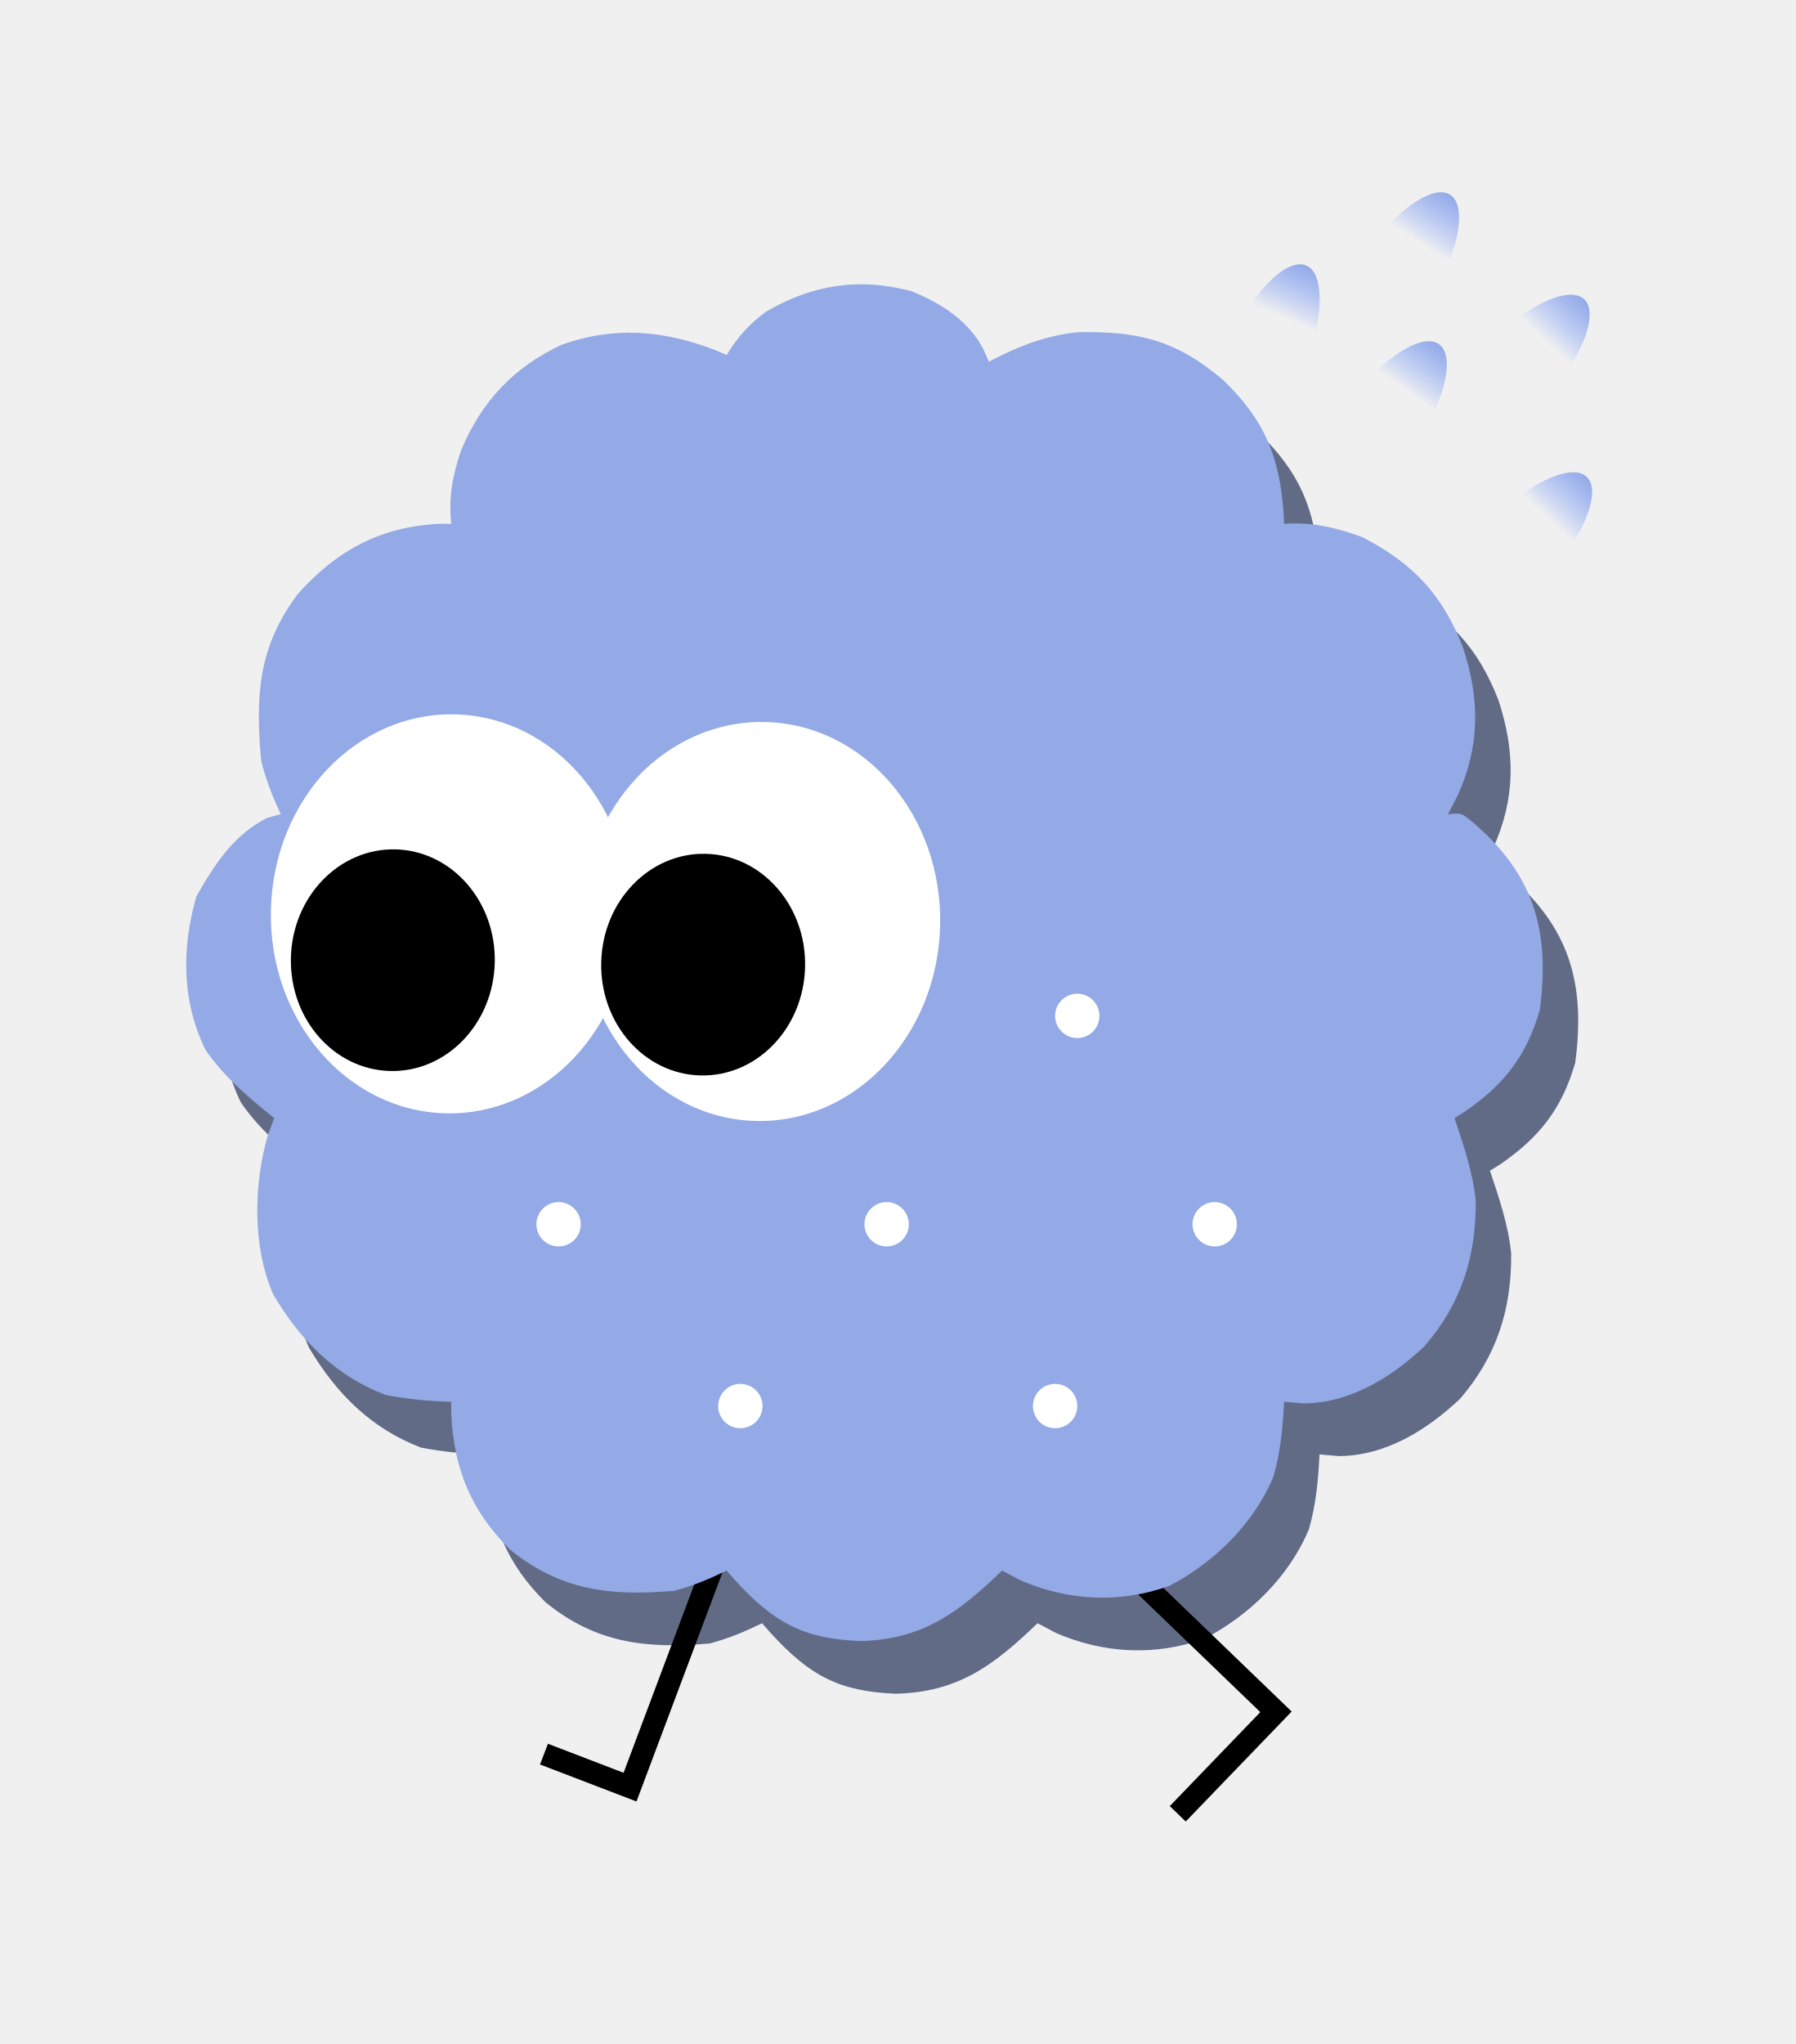
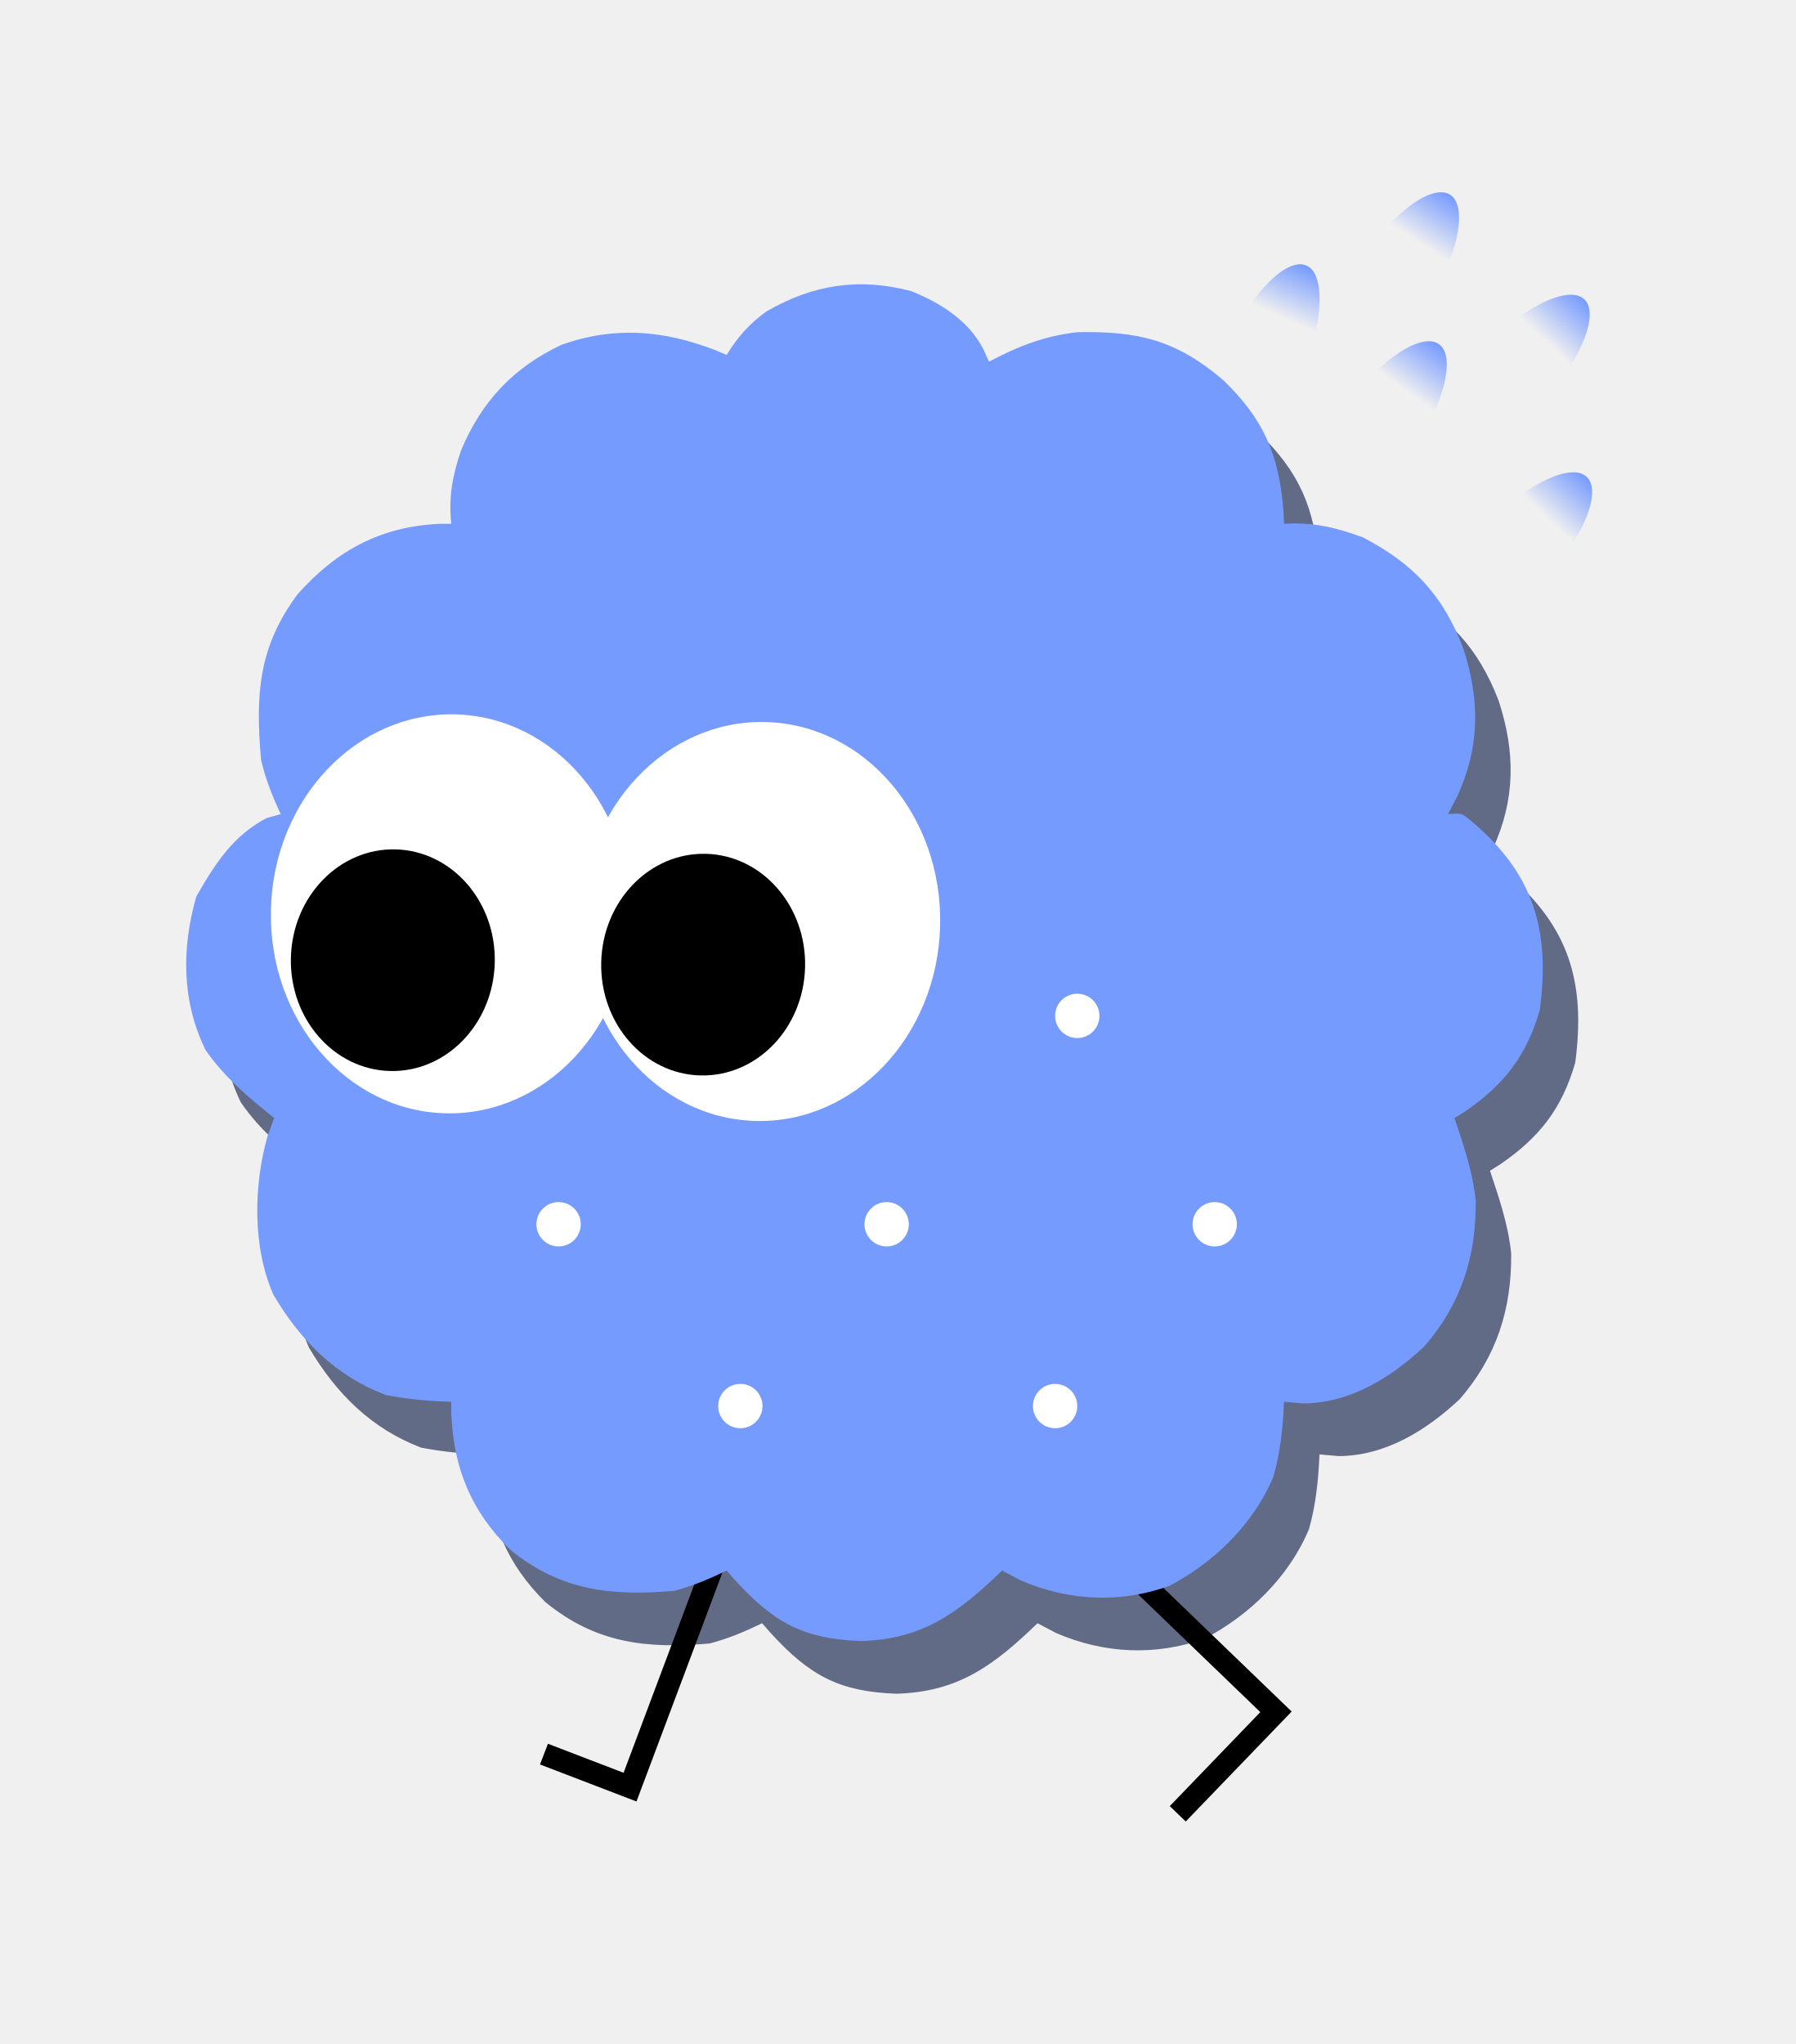
<svg xmlns="http://www.w3.org/2000/svg" width="405" height="461" viewBox="0 0 405 461" fill="none">
  <path d="M340.246 197.361C337.704 195.227 337.705 195.226 334.619 195.509C335.321 194.158 336.023 192.808 336.746 191.416C341.882 180.205 341.838 169.611 338.039 158.002C333.391 145.928 326.66 138.918 315.391 133.061C309.28 130.821 304.123 129.609 297.641 130.014C297.603 129.166 297.565 128.318 297.526 127.444C296.598 114.584 293.075 106.406 283.866 97.552C273.246 88.546 264.75 86.545 251.098 86.801C243.736 87.597 237.62 89.981 231.078 93.458C230.446 92.047 230.446 92.048 229.801 90.609C226.428 84.103 220.101 80.182 213.535 77.536C201.778 74.443 191.373 76.045 180.891 82.118C177.064 84.87 174.392 87.871 171.91 91.936C171.138 91.606 170.367 91.276 169.571 90.936C157.797 86.349 146.691 85.374 134.655 89.651C123.946 94.665 116.654 102.338 112.006 113.449C110.07 119.116 109.168 123.96 109.787 130.014C108.442 130.02 108.442 130.02 107.071 130.026C93.976 130.648 83.978 135.935 75.12 145.912C66.273 157.834 65.603 168.51 66.891 183.324C67.989 187.788 69.385 191.338 71.329 195.509C70.291 195.792 69.255 196.075 68.186 196.366C60.641 200.251 56.492 206.708 52.283 214.074C48.946 225.722 48.973 237.663 54.336 248.648C58.548 254.806 64.129 259.431 69.85 264.051C69.132 265.989 69.131 265.989 68.399 267.966C65.186 279.095 64.903 293.217 69.705 303.956C75.865 314.363 83.793 322.221 94.995 326.5C99.934 327.452 104.766 327.906 109.787 328.024C109.79 328.947 109.795 329.87 109.799 330.821C110.353 343.188 114.305 352.704 123.047 361.366C134.464 370.663 145.824 371.902 160.078 370.672C164.377 369.53 167.874 368.058 171.91 366.102C172.538 366.819 173.167 367.536 173.813 368.275C182.652 377.936 189.271 381.511 202.143 382C216.104 381.621 224.103 375.691 234.035 366.102C235.408 366.825 236.782 367.547 238.196 368.292C249.005 372.982 260.69 373.545 271.772 369.559C281.844 364.267 290.767 355.661 295.266 344.873C296.845 339.336 297.382 333.773 297.641 328.024C299.075 328.15 300.507 328.276 301.985 328.405C312.44 328.362 321.794 322.612 329.338 315.493C337.562 305.93 340.977 295.433 340.883 282.74C340.234 276.266 338.147 270.181 336.098 264.051C336.866 263.568 337.636 263.085 338.428 262.587C347.2 256.543 352.289 250.18 355.328 239.681C357.746 221.529 353.855 209.021 340.246 197.361Z" fill="#626B86" />
  <path fill-rule="evenodd" clip-rule="evenodd" d="M140.662 399.831L123.602 393.286L121.811 397.955L143.573 406.303L182.6 302.352L177.919 300.595L140.662 399.831Z" fill="black" />
  <path fill-rule="evenodd" clip-rule="evenodd" d="M284.293 386.149L263.868 407.348L267.469 410.817L291.363 386.017L224.749 321.839L221.28 325.44L284.293 386.149Z" fill="black" />
-   <path d="M332.246 185.48C329.704 183.346 329.705 183.345 326.619 183.628C327.321 182.277 328.023 180.927 328.746 179.535C333.882 168.324 333.838 157.73 330.039 146.121C325.391 134.047 318.66 127.037 307.391 121.18C301.28 118.94 296.123 117.728 289.641 118.133C289.603 117.285 289.565 116.437 289.526 115.563C288.598 102.703 285.075 94.525 275.866 85.671C265.246 76.665 256.75 74.665 243.098 74.92C235.736 75.716 229.62 78.1 223.078 81.577C222.446 80.167 222.446 80.167 221.801 78.728C218.428 72.222 212.101 68.302 205.535 65.656C193.778 62.562 183.373 64.164 172.891 70.238C169.064 72.989 166.392 75.99 163.91 80.055C163.138 79.725 162.367 79.395 161.571 79.055C149.797 74.468 138.691 73.493 126.655 77.77C115.946 82.784 108.654 90.457 104.006 101.569C102.07 107.235 101.168 112.079 101.787 118.133C100.442 118.139 100.442 118.139 99.071 118.145C85.976 118.767 75.978 124.054 67.12 134.032C58.273 145.953 57.603 156.63 58.891 171.444C59.989 175.908 61.385 179.457 63.328 183.628C62.291 183.911 61.255 184.195 60.186 184.486C52.641 188.371 48.492 194.827 44.283 202.193C40.946 213.841 40.973 225.782 46.336 236.767C50.548 242.925 56.129 247.55 61.85 252.17C61.132 254.108 61.131 254.108 60.399 256.085C57.186 267.214 56.903 281.336 61.705 292.075C67.865 302.482 75.793 310.34 86.995 314.619C91.934 315.571 96.766 316.025 101.787 316.143C101.79 317.066 101.795 317.989 101.799 318.94C102.353 331.307 106.305 340.824 115.047 349.486C126.464 358.783 137.824 360.021 152.078 358.791C156.377 357.649 159.874 356.177 163.91 354.221C164.538 354.938 165.167 355.655 165.813 356.394C174.652 366.055 181.271 369.63 194.143 370.119C208.104 369.74 216.103 363.81 226.035 354.221C227.408 354.944 228.782 355.666 230.196 356.411C241.005 361.101 252.69 361.664 263.772 357.678C273.844 352.386 282.767 343.78 287.266 332.992C288.845 327.455 289.382 321.892 289.641 316.143C291.075 316.269 292.507 316.395 293.985 316.524C304.44 316.481 313.794 310.732 321.338 303.613C329.562 294.05 332.977 283.552 332.883 270.859C332.234 264.385 330.147 258.3 328.098 252.17C328.866 251.687 329.636 251.204 330.428 250.706C339.2 244.662 344.289 238.299 347.328 227.8C349.746 209.648 345.855 197.14 332.246 185.48Z" fill="#93AAE7" />
+   <path d="M332.246 185.48C329.704 183.346 329.705 183.345 326.619 183.628C327.321 182.277 328.023 180.927 328.746 179.535C333.882 168.324 333.838 157.73 330.039 146.121C325.391 134.047 318.66 127.037 307.391 121.18C301.28 118.94 296.123 117.728 289.641 118.133C289.603 117.285 289.565 116.437 289.526 115.563C288.598 102.703 285.075 94.525 275.866 85.671C265.246 76.665 256.75 74.665 243.098 74.92C235.736 75.716 229.62 78.1 223.078 81.577C222.446 80.167 222.446 80.167 221.801 78.728C218.428 72.222 212.101 68.302 205.535 65.656C193.778 62.562 183.373 64.164 172.891 70.238C169.064 72.989 166.392 75.99 163.91 80.055C163.138 79.725 162.367 79.395 161.571 79.055C149.797 74.468 138.691 73.493 126.655 77.77C115.946 82.784 108.654 90.457 104.006 101.569C102.07 107.235 101.168 112.079 101.787 118.133C100.442 118.139 100.442 118.139 99.071 118.145C85.976 118.767 75.978 124.054 67.12 134.032C58.273 145.953 57.603 156.63 58.891 171.444C59.989 175.908 61.385 179.457 63.328 183.628C62.291 183.911 61.255 184.195 60.186 184.486C52.641 188.371 48.492 194.827 44.283 202.193C40.946 213.841 40.973 225.782 46.336 236.767C50.548 242.925 56.129 247.55 61.85 252.17C61.132 254.108 61.131 254.108 60.399 256.085C57.186 267.214 56.903 281.336 61.705 292.075C67.865 302.482 75.793 310.34 86.995 314.619C91.934 315.571 96.766 316.025 101.787 316.143C101.79 317.066 101.795 317.989 101.799 318.94C102.353 331.307 106.305 340.824 115.047 349.486C126.464 358.783 137.824 360.021 152.078 358.791C156.377 357.649 159.874 356.177 163.91 354.221C164.538 354.938 165.167 355.655 165.813 356.394C174.652 366.055 181.271 369.63 194.143 370.119C208.104 369.74 216.103 363.81 226.035 354.221C227.408 354.944 228.782 355.666 230.196 356.411C241.005 361.101 252.69 361.664 263.772 357.678C273.844 352.386 282.767 343.78 287.266 332.992C288.845 327.455 289.382 321.892 289.641 316.143C291.075 316.269 292.507 316.395 293.985 316.524C304.44 316.481 313.794 310.732 321.338 303.613C329.562 294.05 332.977 283.552 332.883 270.859C332.234 264.385 330.147 258.3 328.098 252.17C328.866 251.687 329.636 251.204 330.428 250.706C339.2 244.662 344.289 238.299 347.328 227.8C349.746 209.648 345.855 197.14 332.246 185.48Z" fill="#769BFF" />
  <path d="M126.001 281.119C128.762 281.119 131.001 278.881 131.001 276.119C131.001 273.358 128.762 271.119 126.001 271.119C123.24 271.119 121.001 273.358 121.001 276.119C121.001 278.881 123.24 281.119 126.001 281.119Z" fill="white" />
  <path d="M200.001 281.119C202.762 281.119 205.001 278.881 205.001 276.119C205.001 273.358 202.762 271.119 200.001 271.119C197.24 271.119 195.001 273.358 195.001 276.119C195.001 278.881 197.24 281.119 200.001 281.119Z" fill="white" />
  <path d="M243.001 234.119C245.762 234.119 248.001 231.881 248.001 229.119C248.001 226.358 245.762 224.119 243.001 224.119C240.24 224.119 238.001 226.358 238.001 229.119C238.001 231.881 240.24 234.119 243.001 234.119Z" fill="white" />
  <path d="M274.001 281.119C276.762 281.119 279.001 278.881 279.001 276.119C279.001 273.358 276.762 271.119 274.001 271.119C271.24 271.119 269.001 273.358 269.001 276.119C269.001 278.881 271.24 281.119 274.001 281.119Z" fill="white" />
  <path d="M167.001 322.119C169.762 322.119 172.001 319.881 172.001 317.119C172.001 314.358 169.762 312.119 167.001 312.119C164.24 312.119 162.001 314.358 162.001 317.119C162.001 319.881 164.24 322.119 167.001 322.119Z" fill="white" />
  <path d="M238.001 322.119C240.762 322.119 243.001 319.881 243.001 317.119C243.001 314.358 240.762 312.119 238.001 312.119C235.24 312.119 233.001 314.358 233.001 317.119C233.001 319.881 235.24 322.119 238.001 322.119Z" fill="white" />
  <path d="M100.488 251.092C122.849 251.644 141.474 231.951 142.088 207.106C142.701 182.261 125.072 161.672 102.711 161.119C80.351 160.567 61.726 180.26 61.112 205.105C60.498 229.951 78.128 250.54 100.488 251.092Z" fill="white" />
  <path d="M170.466 252.819C192.827 253.371 211.451 233.678 212.065 208.832C212.679 183.987 195.05 163.398 172.689 162.846C150.328 162.294 131.704 181.987 131.09 206.832C130.476 231.677 148.105 252.266 170.466 252.819Z" fill="white" />
  <path d="M87.993 241.553C100.692 241.867 111.263 230.931 111.604 217.128C111.945 203.326 101.927 191.882 89.228 191.568C76.53 191.254 65.959 202.189 65.618 215.992C65.277 229.795 75.295 241.239 87.993 241.553Z" fill="black" />
  <path d="M157.993 242.553C170.692 242.867 181.263 231.931 181.604 218.128C181.945 204.326 171.927 192.882 159.228 192.568C146.53 192.254 135.959 203.189 135.618 216.992C135.277 230.795 145.295 242.239 157.993 242.553Z" fill="black" />
  <path d="M292.568 87.545C293.972 84.376 295.11 81.232 295.978 78.114C296.846 74.996 297.38 72.142 297.58 69.55C297.78 66.958 297.63 64.826 297.131 63.154C296.633 61.483 295.823 60.398 294.702 59.901C293.581 59.404 292.233 59.533 290.66 60.287C289.087 61.04 287.407 62.362 285.621 64.251C283.835 66.141 282.08 68.453 280.353 71.19C278.627 73.928 277.061 76.882 275.657 80.051L284.113 83.798L292.568 87.545Z" fill="url(#paint0_linear_1162_1194)" />
  <path d="M320.865 70.932C322.726 68.008 324.318 65.07 325.641 62.117C326.965 59.163 327.919 56.419 328.503 53.886C329.087 51.352 329.257 49.222 329.013 47.494C328.769 45.767 328.13 44.575 327.095 43.917C326.06 43.258 324.71 43.184 323.042 43.694C321.374 44.205 319.515 45.261 317.468 46.863C315.42 48.465 313.339 50.492 311.224 52.941C309.108 55.391 307.121 58.077 305.26 61.002L313.063 65.967L320.865 70.932Z" fill="url(#paint1_linear_1162_1194)" />
  <path d="M346.244 92.894C348.613 90.364 350.721 87.768 352.566 85.109C354.411 82.45 355.854 79.931 356.895 77.549C357.937 75.166 358.497 73.104 358.576 71.361C358.655 69.618 358.247 68.328 357.352 67.49C356.456 66.652 355.141 66.33 353.408 66.525C351.674 66.719 349.653 67.414 347.345 68.611C345.037 69.808 342.619 71.414 340.088 73.432C337.557 75.449 335.107 77.724 332.738 80.255L339.491 86.575L346.244 92.894Z" fill="url(#paint2_linear_1162_1194)" />
  <path d="M317 104.296C319.005 101.468 320.743 98.612 322.212 95.728C323.682 92.844 324.771 90.153 325.481 87.652C326.191 85.151 326.469 83.032 326.312 81.295C326.155 79.558 325.576 78.333 324.575 77.624C323.575 76.915 322.229 76.774 320.537 77.2C318.845 77.627 316.937 78.589 314.812 80.087C312.687 81.584 310.508 83.502 308.273 85.843C306.037 88.184 303.916 90.769 301.912 93.596L309.455 98.946L317 104.296Z" fill="url(#paint3_linear_1162_1194)" />
  <path d="M346.74 132.926C349.114 130.401 351.228 127.81 353.08 125.156C354.932 122.501 356.38 119.985 357.427 117.606C358.475 115.226 359.039 113.165 359.123 111.422C359.206 109.68 358.801 108.388 357.908 107.548C357.014 106.708 355.7 106.383 353.966 106.573C352.232 106.763 350.209 107.454 347.899 108.645C345.588 109.837 343.165 111.437 340.63 113.448C338.094 115.46 335.638 117.729 333.264 120.254L340.002 126.59L346.74 132.926Z" fill="url(#paint4_linear_1162_1194)" />
  <defs>
    <linearGradient id="paint0_linear_1162_1194" x1="294.702" y1="59.901" x2="284.112" y2="83.798" gradientUnits="userSpaceOnUse">
-       <stop stop-color="#93AAE7" />
+       <stop stop-color="#769BFF" />
      <stop offset="0.495" stop-color="#769BFF" stop-opacity="0" />
      <stop offset="1" stop-color="#769BFF" stop-opacity="0" />
    </linearGradient>
    <linearGradient id="paint1_linear_1162_1194" x1="327.095" y1="43.917" x2="313.062" y2="65.967" gradientUnits="userSpaceOnUse">
-       <stop stop-color="#93AAE7" />
+       <stop stop-color="#769BFF" />
      <stop offset="0.495" stop-color="#769BFF" stop-opacity="0" />
      <stop offset="1" stop-color="#769BFF" stop-opacity="0" />
    </linearGradient>
    <linearGradient id="paint2_linear_1162_1194" x1="357.352" y1="67.49" x2="339.491" y2="86.575" gradientUnits="userSpaceOnUse">
-       <stop stop-color="#93AAE7" />
+       <stop stop-color="#769BFF" />
      <stop offset="0.495" stop-color="#769BFF" stop-opacity="0" />
      <stop offset="1" stop-color="#769BFF" stop-opacity="0" />
    </linearGradient>
    <linearGradient id="paint3_linear_1162_1194" x1="324.575" y1="77.624" x2="309.456" y2="98.946" gradientUnits="userSpaceOnUse">
-       <stop stop-color="#93AAE7" />
+       <stop stop-color="#769BFF" />
      <stop offset="0.495" stop-color="#769BFF" stop-opacity="0" />
      <stop offset="1" stop-color="#769BFF" stop-opacity="0" />
    </linearGradient>
    <linearGradient id="paint4_linear_1162_1194" x1="357.908" y1="107.548" x2="340.002" y2="126.59" gradientUnits="userSpaceOnUse">
-       <stop stop-color="#93AAE7" />
+       <stop stop-color="#769BFF" />
      <stop offset="0.495" stop-color="#769BFF" stop-opacity="0" />
      <stop offset="1" stop-color="#769BFF" stop-opacity="0" />
    </linearGradient>
  </defs>
</svg>
